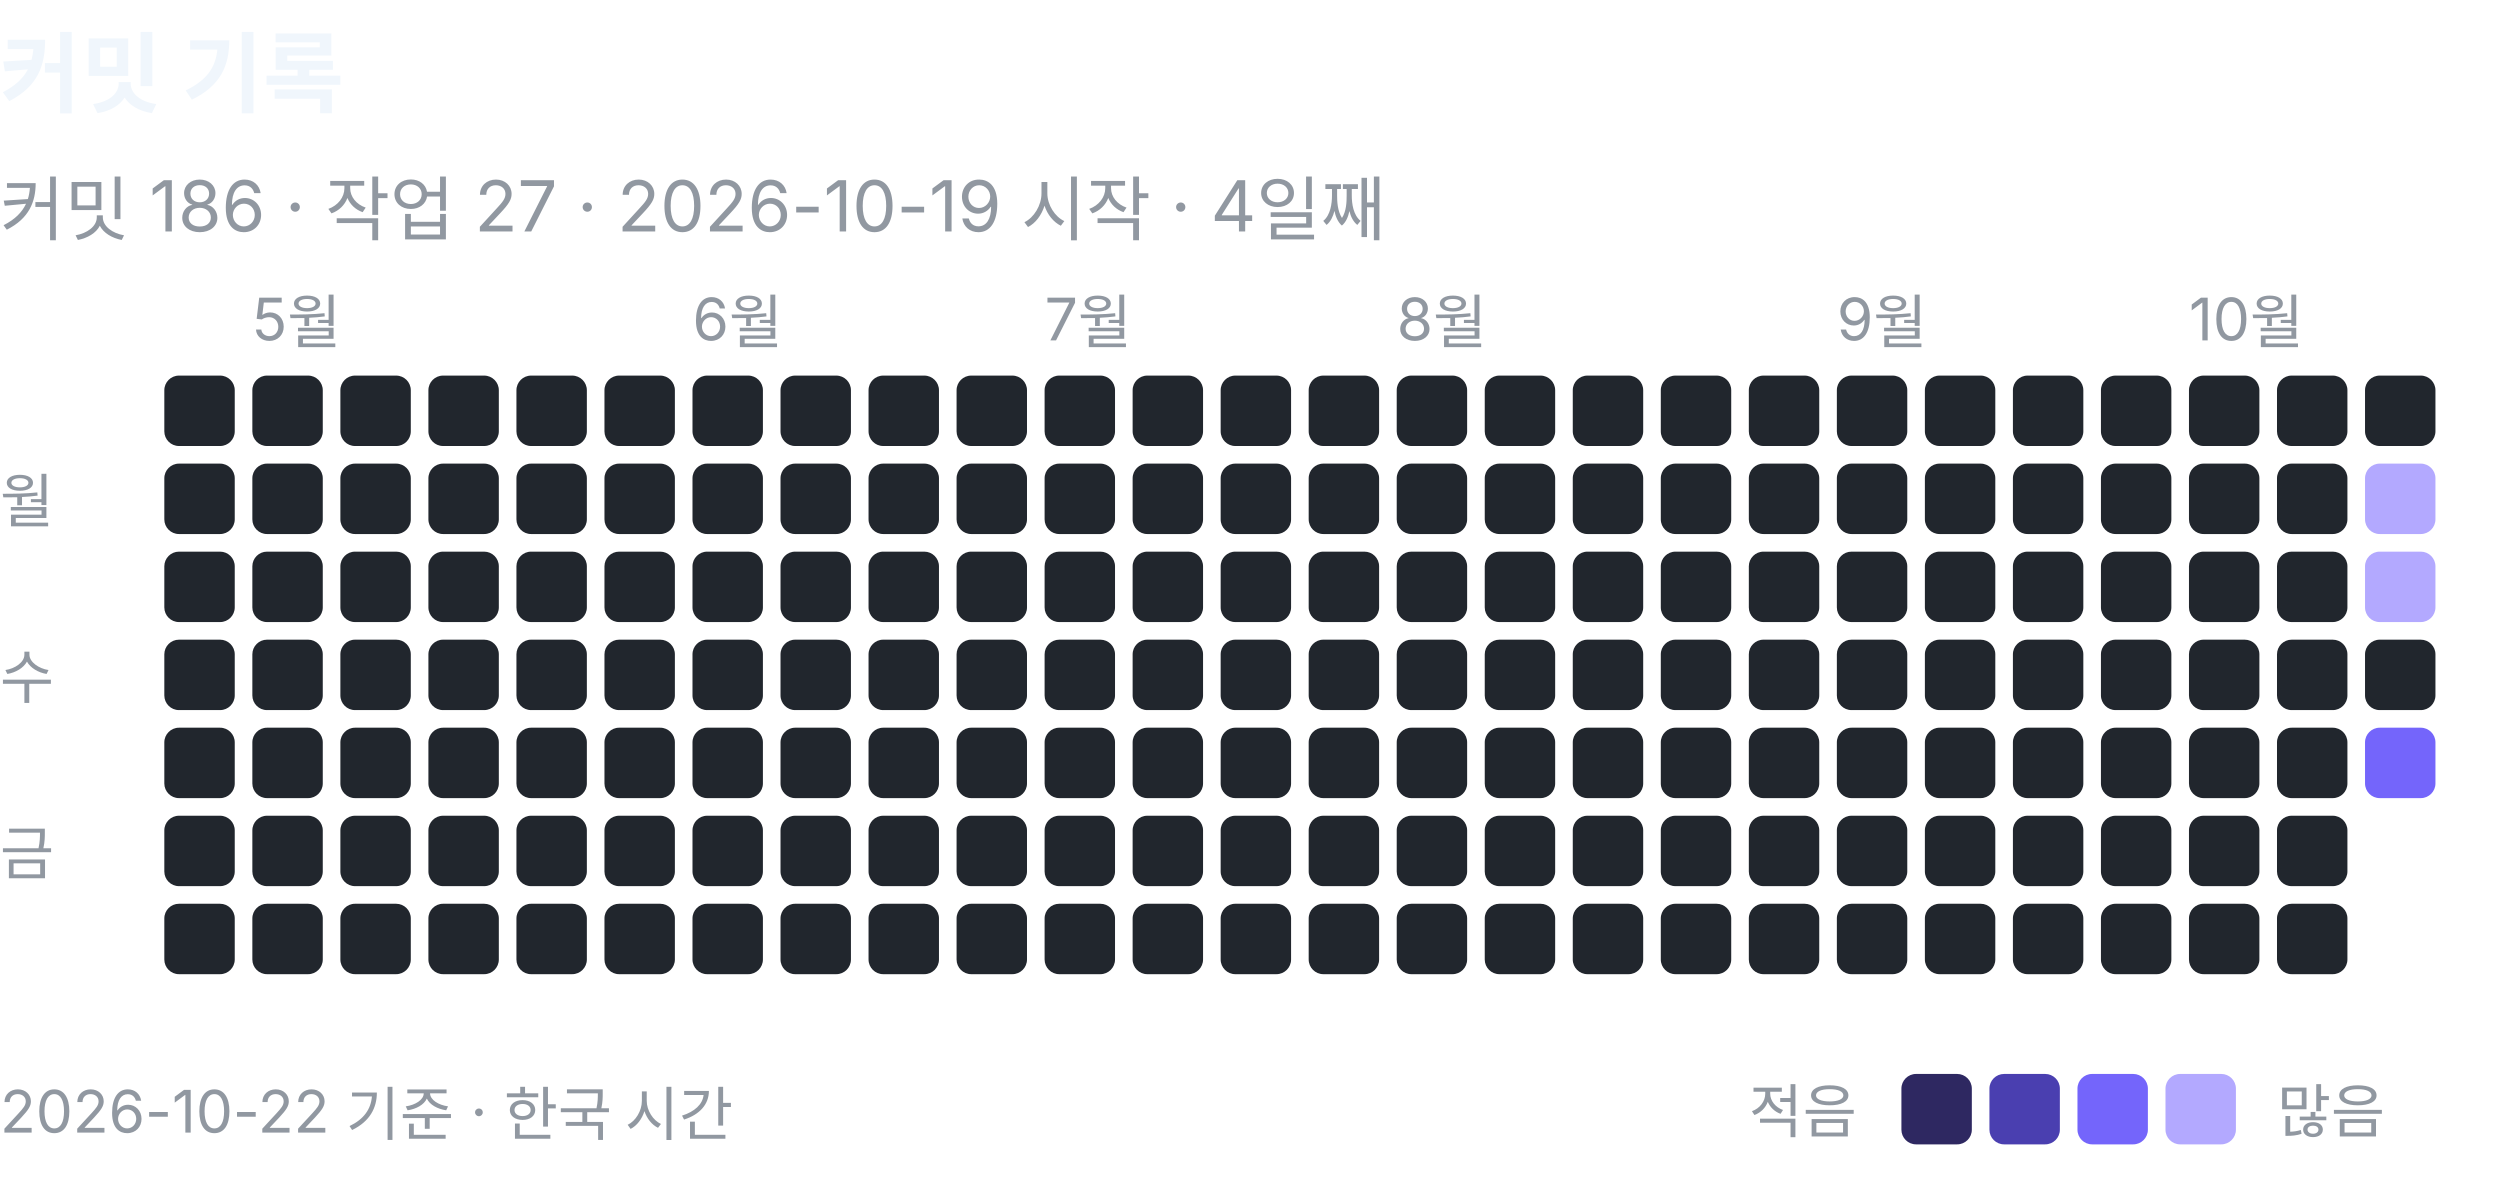
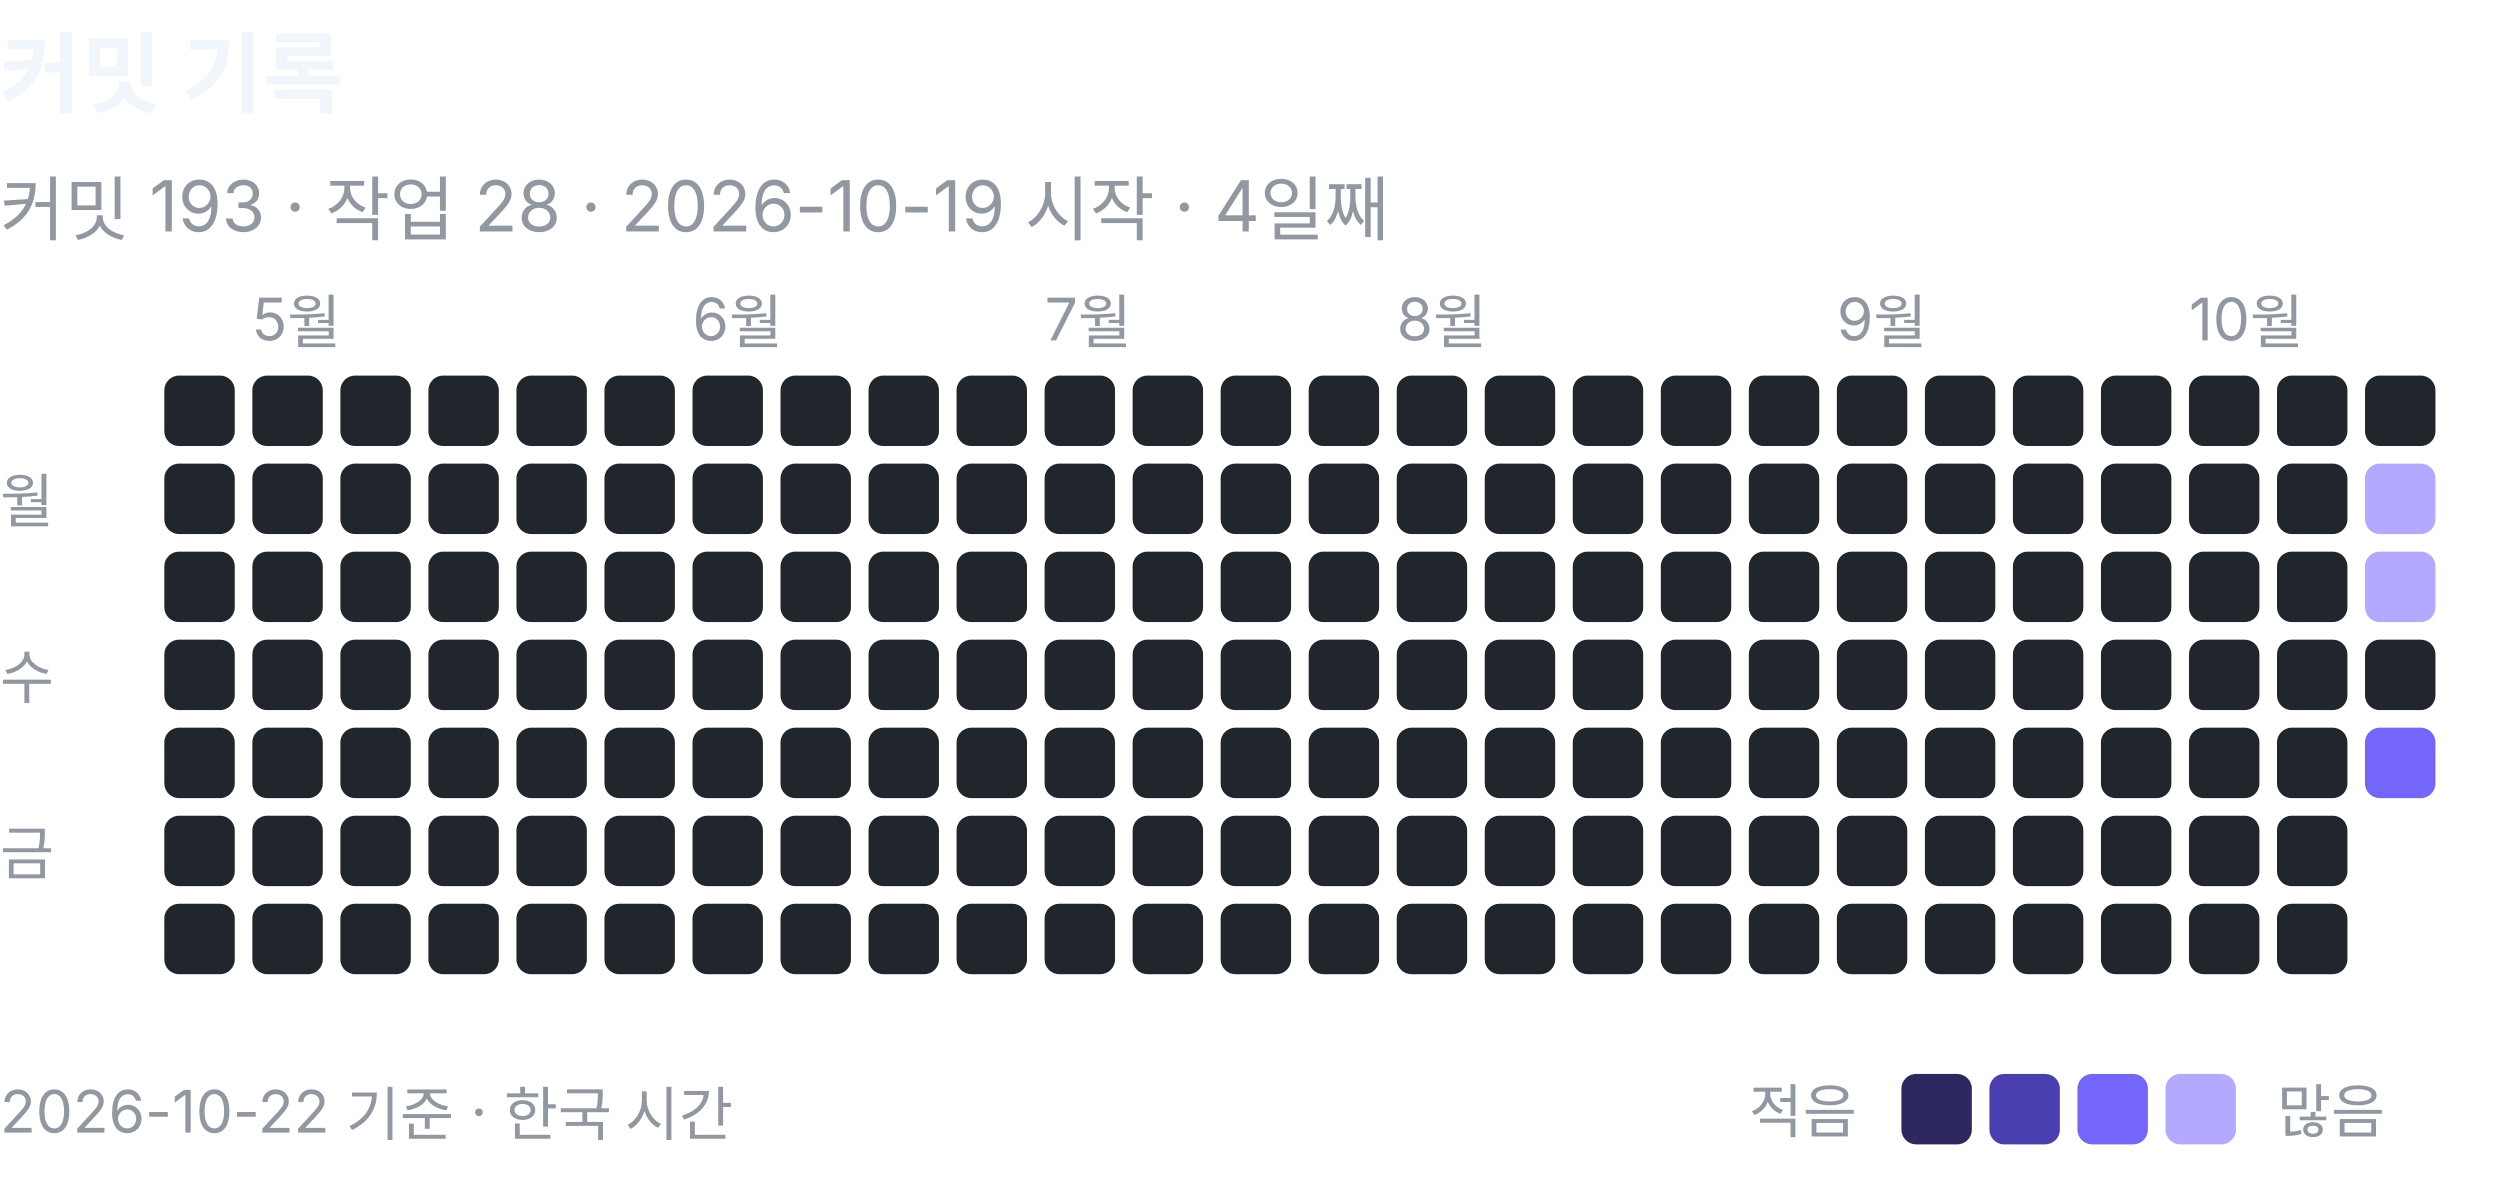
- <svg xmlns="http://www.w3.org/2000/svg" width="426" height="203" viewBox="0 0 426 203" role="img" aria-label="커밋 기록: 커밋 186, 작업 27">
+ <svg xmlns="http://www.w3.org/2000/svg" width="426" height="203" viewBox="0 0 426 203" role="img" aria-label="커밋 기록: 커밋 193, 작업 28">
  <text x="0" y="18" font-family="-apple-system, BlinkMacSystemFont, 'Segoe UI', 'Apple SD Gothic Neo', 'Noto Sans KR', sans-serif" font-size="15" font-weight="600" fill="#f0f6fc">커밋 기록</text>
-   <text x="0" y="40" font-family="-apple-system, BlinkMacSystemFont, 'Segoe UI', 'Apple SD Gothic Neo', 'Noto Sans KR', sans-serif" font-size="12" fill="#9198a1">커밋 186 · 작업 27 · 2026-10-19 시작 · 4일째</text>
+   <text x="0" y="40" font-family="-apple-system, BlinkMacSystemFont, 'Segoe UI', 'Apple SD Gothic Neo', 'Noto Sans KR', sans-serif" font-size="12" fill="#9198a1">커밋 193 · 작업 28 · 2026-10-19 시작 · 4일째</text>
  <rect x="28" y="64" width="12" height="12" rx="2.5" fill="#21262d" />
  <rect x="28" y="79" width="12" height="12" rx="2.5" fill="#21262d" />
  <rect x="28" y="94" width="12" height="12" rx="2.5" fill="#21262d" />
  <rect x="28" y="109" width="12" height="12" rx="2.5" fill="#21262d" />
  <rect x="28" y="124" width="12" height="12" rx="2.5" fill="#21262d" />
  <rect x="28" y="139" width="12" height="12" rx="2.5" fill="#21262d" />
  <rect x="28" y="154" width="12" height="12" rx="2.5" fill="#21262d" />
  <text x="43" y="58" font-family="-apple-system, BlinkMacSystemFont, 'Segoe UI', 'Apple SD Gothic Neo', 'Noto Sans KR', sans-serif" font-size="10" fill="#9198a1">5월</text>
  <rect x="43" y="64" width="12" height="12" rx="2.5" fill="#21262d" />
  <rect x="43" y="79" width="12" height="12" rx="2.5" fill="#21262d" />
  <rect x="43" y="94" width="12" height="12" rx="2.5" fill="#21262d" />
  <rect x="43" y="109" width="12" height="12" rx="2.5" fill="#21262d" />
  <rect x="43" y="124" width="12" height="12" rx="2.5" fill="#21262d" />
  <rect x="43" y="139" width="12" height="12" rx="2.5" fill="#21262d" />
  <rect x="43" y="154" width="12" height="12" rx="2.5" fill="#21262d" />
  <rect x="58" y="64" width="12" height="12" rx="2.5" fill="#21262d" />
  <rect x="58" y="79" width="12" height="12" rx="2.5" fill="#21262d" />
  <rect x="58" y="94" width="12" height="12" rx="2.5" fill="#21262d" />
  <rect x="58" y="109" width="12" height="12" rx="2.5" fill="#21262d" />
  <rect x="58" y="124" width="12" height="12" rx="2.5" fill="#21262d" />
  <rect x="58" y="139" width="12" height="12" rx="2.5" fill="#21262d" />
  <rect x="58" y="154" width="12" height="12" rx="2.5" fill="#21262d" />
  <rect x="73" y="64" width="12" height="12" rx="2.5" fill="#21262d" />
  <rect x="73" y="79" width="12" height="12" rx="2.5" fill="#21262d" />
  <rect x="73" y="94" width="12" height="12" rx="2.5" fill="#21262d" />
  <rect x="73" y="109" width="12" height="12" rx="2.5" fill="#21262d" />
  <rect x="73" y="124" width="12" height="12" rx="2.5" fill="#21262d" />
  <rect x="73" y="139" width="12" height="12" rx="2.5" fill="#21262d" />
  <rect x="73" y="154" width="12" height="12" rx="2.5" fill="#21262d" />
  <rect x="88" y="64" width="12" height="12" rx="2.5" fill="#21262d" />
  <rect x="88" y="79" width="12" height="12" rx="2.5" fill="#21262d" />
  <rect x="88" y="94" width="12" height="12" rx="2.5" fill="#21262d" />
  <rect x="88" y="109" width="12" height="12" rx="2.5" fill="#21262d" />
  <rect x="88" y="124" width="12" height="12" rx="2.5" fill="#21262d" />
  <rect x="88" y="139" width="12" height="12" rx="2.5" fill="#21262d" />
  <rect x="88" y="154" width="12" height="12" rx="2.5" fill="#21262d" />
  <rect x="103" y="64" width="12" height="12" rx="2.5" fill="#21262d" />
  <rect x="103" y="79" width="12" height="12" rx="2.5" fill="#21262d" />
  <rect x="103" y="94" width="12" height="12" rx="2.5" fill="#21262d" />
  <rect x="103" y="109" width="12" height="12" rx="2.5" fill="#21262d" />
  <rect x="103" y="124" width="12" height="12" rx="2.5" fill="#21262d" />
  <rect x="103" y="139" width="12" height="12" rx="2.5" fill="#21262d" />
  <rect x="103" y="154" width="12" height="12" rx="2.5" fill="#21262d" />
  <text x="118" y="58" font-family="-apple-system, BlinkMacSystemFont, 'Segoe UI', 'Apple SD Gothic Neo', 'Noto Sans KR', sans-serif" font-size="10" fill="#9198a1">6월</text>
  <rect x="118" y="64" width="12" height="12" rx="2.5" fill="#21262d" />
  <rect x="118" y="79" width="12" height="12" rx="2.5" fill="#21262d" />
  <rect x="118" y="94" width="12" height="12" rx="2.5" fill="#21262d" />
  <rect x="118" y="109" width="12" height="12" rx="2.5" fill="#21262d" />
  <rect x="118" y="124" width="12" height="12" rx="2.5" fill="#21262d" />
  <rect x="118" y="139" width="12" height="12" rx="2.5" fill="#21262d" />
  <rect x="118" y="154" width="12" height="12" rx="2.5" fill="#21262d" />
  <rect x="133" y="64" width="12" height="12" rx="2.5" fill="#21262d" />
  <rect x="133" y="79" width="12" height="12" rx="2.5" fill="#21262d" />
  <rect x="133" y="94" width="12" height="12" rx="2.5" fill="#21262d" />
  <rect x="133" y="109" width="12" height="12" rx="2.5" fill="#21262d" />
  <rect x="133" y="124" width="12" height="12" rx="2.5" fill="#21262d" />
  <rect x="133" y="139" width="12" height="12" rx="2.5" fill="#21262d" />
  <rect x="133" y="154" width="12" height="12" rx="2.5" fill="#21262d" />
  <rect x="148" y="64" width="12" height="12" rx="2.5" fill="#21262d" />
  <rect x="148" y="79" width="12" height="12" rx="2.5" fill="#21262d" />
  <rect x="148" y="94" width="12" height="12" rx="2.5" fill="#21262d" />
  <rect x="148" y="109" width="12" height="12" rx="2.5" fill="#21262d" />
  <rect x="148" y="124" width="12" height="12" rx="2.5" fill="#21262d" />
  <rect x="148" y="139" width="12" height="12" rx="2.5" fill="#21262d" />
  <rect x="148" y="154" width="12" height="12" rx="2.5" fill="#21262d" />
  <rect x="163" y="64" width="12" height="12" rx="2.5" fill="#21262d" />
  <rect x="163" y="79" width="12" height="12" rx="2.5" fill="#21262d" />
  <rect x="163" y="94" width="12" height="12" rx="2.5" fill="#21262d" />
  <rect x="163" y="109" width="12" height="12" rx="2.5" fill="#21262d" />
  <rect x="163" y="124" width="12" height="12" rx="2.5" fill="#21262d" />
  <rect x="163" y="139" width="12" height="12" rx="2.5" fill="#21262d" />
  <rect x="163" y="154" width="12" height="12" rx="2.5" fill="#21262d" />
  <text x="178" y="58" font-family="-apple-system, BlinkMacSystemFont, 'Segoe UI', 'Apple SD Gothic Neo', 'Noto Sans KR', sans-serif" font-size="10" fill="#9198a1">7월</text>
  <rect x="178" y="64" width="12" height="12" rx="2.5" fill="#21262d" />
  <rect x="178" y="79" width="12" height="12" rx="2.5" fill="#21262d" />
  <rect x="178" y="94" width="12" height="12" rx="2.5" fill="#21262d" />
  <rect x="178" y="109" width="12" height="12" rx="2.5" fill="#21262d" />
  <rect x="178" y="124" width="12" height="12" rx="2.5" fill="#21262d" />
  <rect x="178" y="139" width="12" height="12" rx="2.5" fill="#21262d" />
  <rect x="178" y="154" width="12" height="12" rx="2.5" fill="#21262d" />
  <rect x="193" y="64" width="12" height="12" rx="2.5" fill="#21262d" />
  <rect x="193" y="79" width="12" height="12" rx="2.5" fill="#21262d" />
  <rect x="193" y="94" width="12" height="12" rx="2.5" fill="#21262d" />
  <rect x="193" y="109" width="12" height="12" rx="2.5" fill="#21262d" />
  <rect x="193" y="124" width="12" height="12" rx="2.5" fill="#21262d" />
  <rect x="193" y="139" width="12" height="12" rx="2.5" fill="#21262d" />
  <rect x="193" y="154" width="12" height="12" rx="2.5" fill="#21262d" />
  <rect x="208" y="64" width="12" height="12" rx="2.5" fill="#21262d" />
  <rect x="208" y="79" width="12" height="12" rx="2.5" fill="#21262d" />
  <rect x="208" y="94" width="12" height="12" rx="2.5" fill="#21262d" />
  <rect x="208" y="109" width="12" height="12" rx="2.5" fill="#21262d" />
  <rect x="208" y="124" width="12" height="12" rx="2.5" fill="#21262d" />
  <rect x="208" y="139" width="12" height="12" rx="2.5" fill="#21262d" />
  <rect x="208" y="154" width="12" height="12" rx="2.5" fill="#21262d" />
  <rect x="223" y="64" width="12" height="12" rx="2.5" fill="#21262d" />
  <rect x="223" y="79" width="12" height="12" rx="2.5" fill="#21262d" />
  <rect x="223" y="94" width="12" height="12" rx="2.5" fill="#21262d" />
  <rect x="223" y="109" width="12" height="12" rx="2.5" fill="#21262d" />
  <rect x="223" y="124" width="12" height="12" rx="2.5" fill="#21262d" />
  <rect x="223" y="139" width="12" height="12" rx="2.5" fill="#21262d" />
  <rect x="223" y="154" width="12" height="12" rx="2.5" fill="#21262d" />
  <text x="238" y="58" font-family="-apple-system, BlinkMacSystemFont, 'Segoe UI', 'Apple SD Gothic Neo', 'Noto Sans KR', sans-serif" font-size="10" fill="#9198a1">8월</text>
  <rect x="238" y="64" width="12" height="12" rx="2.5" fill="#21262d" />
  <rect x="238" y="79" width="12" height="12" rx="2.5" fill="#21262d" />
  <rect x="238" y="94" width="12" height="12" rx="2.5" fill="#21262d" />
  <rect x="238" y="109" width="12" height="12" rx="2.5" fill="#21262d" />
  <rect x="238" y="124" width="12" height="12" rx="2.5" fill="#21262d" />
  <rect x="238" y="139" width="12" height="12" rx="2.5" fill="#21262d" />
  <rect x="238" y="154" width="12" height="12" rx="2.5" fill="#21262d" />
  <rect x="253" y="64" width="12" height="12" rx="2.5" fill="#21262d" />
  <rect x="253" y="79" width="12" height="12" rx="2.5" fill="#21262d" />
  <rect x="253" y="94" width="12" height="12" rx="2.5" fill="#21262d" />
  <rect x="253" y="109" width="12" height="12" rx="2.5" fill="#21262d" />
  <rect x="253" y="124" width="12" height="12" rx="2.5" fill="#21262d" />
  <rect x="253" y="139" width="12" height="12" rx="2.5" fill="#21262d" />
  <rect x="253" y="154" width="12" height="12" rx="2.5" fill="#21262d" />
  <rect x="268" y="64" width="12" height="12" rx="2.5" fill="#21262d" />
  <rect x="268" y="79" width="12" height="12" rx="2.5" fill="#21262d" />
  <rect x="268" y="94" width="12" height="12" rx="2.5" fill="#21262d" />
  <rect x="268" y="109" width="12" height="12" rx="2.5" fill="#21262d" />
  <rect x="268" y="124" width="12" height="12" rx="2.5" fill="#21262d" />
  <rect x="268" y="139" width="12" height="12" rx="2.5" fill="#21262d" />
  <rect x="268" y="154" width="12" height="12" rx="2.5" fill="#21262d" />
  <rect x="283" y="64" width="12" height="12" rx="2.5" fill="#21262d" />
  <rect x="283" y="79" width="12" height="12" rx="2.5" fill="#21262d" />
  <rect x="283" y="94" width="12" height="12" rx="2.5" fill="#21262d" />
  <rect x="283" y="109" width="12" height="12" rx="2.5" fill="#21262d" />
  <rect x="283" y="124" width="12" height="12" rx="2.5" fill="#21262d" />
  <rect x="283" y="139" width="12" height="12" rx="2.5" fill="#21262d" />
  <rect x="283" y="154" width="12" height="12" rx="2.5" fill="#21262d" />
  <rect x="298" y="64" width="12" height="12" rx="2.5" fill="#21262d" />
  <rect x="298" y="79" width="12" height="12" rx="2.5" fill="#21262d" />
  <rect x="298" y="94" width="12" height="12" rx="2.5" fill="#21262d" />
  <rect x="298" y="109" width="12" height="12" rx="2.5" fill="#21262d" />
  <rect x="298" y="124" width="12" height="12" rx="2.5" fill="#21262d" />
  <rect x="298" y="139" width="12" height="12" rx="2.5" fill="#21262d" />
  <rect x="298" y="154" width="12" height="12" rx="2.5" fill="#21262d" />
  <text x="313" y="58" font-family="-apple-system, BlinkMacSystemFont, 'Segoe UI', 'Apple SD Gothic Neo', 'Noto Sans KR', sans-serif" font-size="10" fill="#9198a1">9월</text>
  <rect x="313" y="64" width="12" height="12" rx="2.5" fill="#21262d" />
  <rect x="313" y="79" width="12" height="12" rx="2.5" fill="#21262d" />
  <rect x="313" y="94" width="12" height="12" rx="2.5" fill="#21262d" />
  <rect x="313" y="109" width="12" height="12" rx="2.5" fill="#21262d" />
  <rect x="313" y="124" width="12" height="12" rx="2.5" fill="#21262d" />
  <rect x="313" y="139" width="12" height="12" rx="2.5" fill="#21262d" />
  <rect x="313" y="154" width="12" height="12" rx="2.5" fill="#21262d" />
  <rect x="328" y="64" width="12" height="12" rx="2.5" fill="#21262d" />
  <rect x="328" y="79" width="12" height="12" rx="2.5" fill="#21262d" />
  <rect x="328" y="94" width="12" height="12" rx="2.5" fill="#21262d" />
  <rect x="328" y="109" width="12" height="12" rx="2.5" fill="#21262d" />
  <rect x="328" y="124" width="12" height="12" rx="2.5" fill="#21262d" />
  <rect x="328" y="139" width="12" height="12" rx="2.5" fill="#21262d" />
  <rect x="328" y="154" width="12" height="12" rx="2.5" fill="#21262d" />
  <rect x="343" y="64" width="12" height="12" rx="2.5" fill="#21262d" />
  <rect x="343" y="79" width="12" height="12" rx="2.5" fill="#21262d" />
  <rect x="343" y="94" width="12" height="12" rx="2.5" fill="#21262d" />
  <rect x="343" y="109" width="12" height="12" rx="2.5" fill="#21262d" />
  <rect x="343" y="124" width="12" height="12" rx="2.5" fill="#21262d" />
  <rect x="343" y="139" width="12" height="12" rx="2.5" fill="#21262d" />
  <rect x="343" y="154" width="12" height="12" rx="2.5" fill="#21262d" />
  <rect x="358" y="64" width="12" height="12" rx="2.5" fill="#21262d" />
  <rect x="358" y="79" width="12" height="12" rx="2.5" fill="#21262d" />
  <rect x="358" y="94" width="12" height="12" rx="2.5" fill="#21262d" />
  <rect x="358" y="109" width="12" height="12" rx="2.5" fill="#21262d" />
  <rect x="358" y="124" width="12" height="12" rx="2.5" fill="#21262d" />
  <rect x="358" y="139" width="12" height="12" rx="2.5" fill="#21262d" />
  <rect x="358" y="154" width="12" height="12" rx="2.5" fill="#21262d" />
  <text x="373" y="58" font-family="-apple-system, BlinkMacSystemFont, 'Segoe UI', 'Apple SD Gothic Neo', 'Noto Sans KR', sans-serif" font-size="10" fill="#9198a1">10월</text>
  <rect x="373" y="64" width="12" height="12" rx="2.5" fill="#21262d" />
  <rect x="373" y="79" width="12" height="12" rx="2.5" fill="#21262d" />
  <rect x="373" y="94" width="12" height="12" rx="2.5" fill="#21262d" />
  <rect x="373" y="109" width="12" height="12" rx="2.5" fill="#21262d" />
  <rect x="373" y="124" width="12" height="12" rx="2.5" fill="#21262d" />
  <rect x="373" y="139" width="12" height="12" rx="2.5" fill="#21262d" />
  <rect x="373" y="154" width="12" height="12" rx="2.5" fill="#21262d" />
  <rect x="388" y="64" width="12" height="12" rx="2.5" fill="#21262d" />
  <rect x="388" y="79" width="12" height="12" rx="2.5" fill="#21262d" />
  <rect x="388" y="94" width="12" height="12" rx="2.5" fill="#21262d" />
  <rect x="388" y="109" width="12" height="12" rx="2.5" fill="#21262d" />
  <rect x="388" y="124" width="12" height="12" rx="2.5" fill="#21262d" />
  <rect x="388" y="139" width="12" height="12" rx="2.5" fill="#21262d" />
  <rect x="388" y="154" width="12" height="12" rx="2.5" fill="#21262d" />
  <rect x="403" y="64" width="12" height="12" rx="2.5" fill="#21262d" />
  <rect x="403" y="79" width="12" height="12" rx="2.5" fill="#b3a9ff" />
  <rect x="403" y="94" width="12" height="12" rx="2.5" fill="#b3a9ff" />
  <rect x="403" y="109" width="12" height="12" rx="2.5" fill="#21262d" />
  <rect x="403" y="124" width="12" height="12" rx="2.5" fill="#7465fb" />
  <text x="0" y="89" font-family="-apple-system, BlinkMacSystemFont, 'Segoe UI', 'Apple SD Gothic Neo', 'Noto Sans KR', sans-serif" font-size="10" fill="#9198a1">월</text>
  <text x="0" y="119" font-family="-apple-system, BlinkMacSystemFont, 'Segoe UI', 'Apple SD Gothic Neo', 'Noto Sans KR', sans-serif" font-size="10" fill="#9198a1">수</text>
  <text x="0" y="149" font-family="-apple-system, BlinkMacSystemFont, 'Segoe UI', 'Apple SD Gothic Neo', 'Noto Sans KR', sans-serif" font-size="10" fill="#9198a1">금</text>
  <text x="298" y="193" font-family="-apple-system, BlinkMacSystemFont, 'Segoe UI', 'Apple SD Gothic Neo', 'Noto Sans KR', sans-serif" font-size="10" fill="#9198a1">적음</text>
  <rect x="324" y="183" width="12" height="12" rx="2.5" fill="#2e2861" />
  <rect x="339" y="183" width="12" height="12" rx="2.5" fill="#4a3fb0" />
  <rect x="354" y="183" width="12" height="12" rx="2.5" fill="#7465fb" />
  <rect x="369" y="183" width="12" height="12" rx="2.5" fill="#b3a9ff" />
  <text x="388" y="193" font-family="-apple-system, BlinkMacSystemFont, 'Segoe UI', 'Apple SD Gothic Neo', 'Noto Sans KR', sans-serif" font-size="10" fill="#9198a1">많음</text>
  <text x="0" y="193" font-family="-apple-system, BlinkMacSystemFont, 'Segoe UI', 'Apple SD Gothic Neo', 'Noto Sans KR', sans-serif" font-size="10" fill="#9198a1">2026-10-22 기준 · 한국 시간</text>
</svg>
